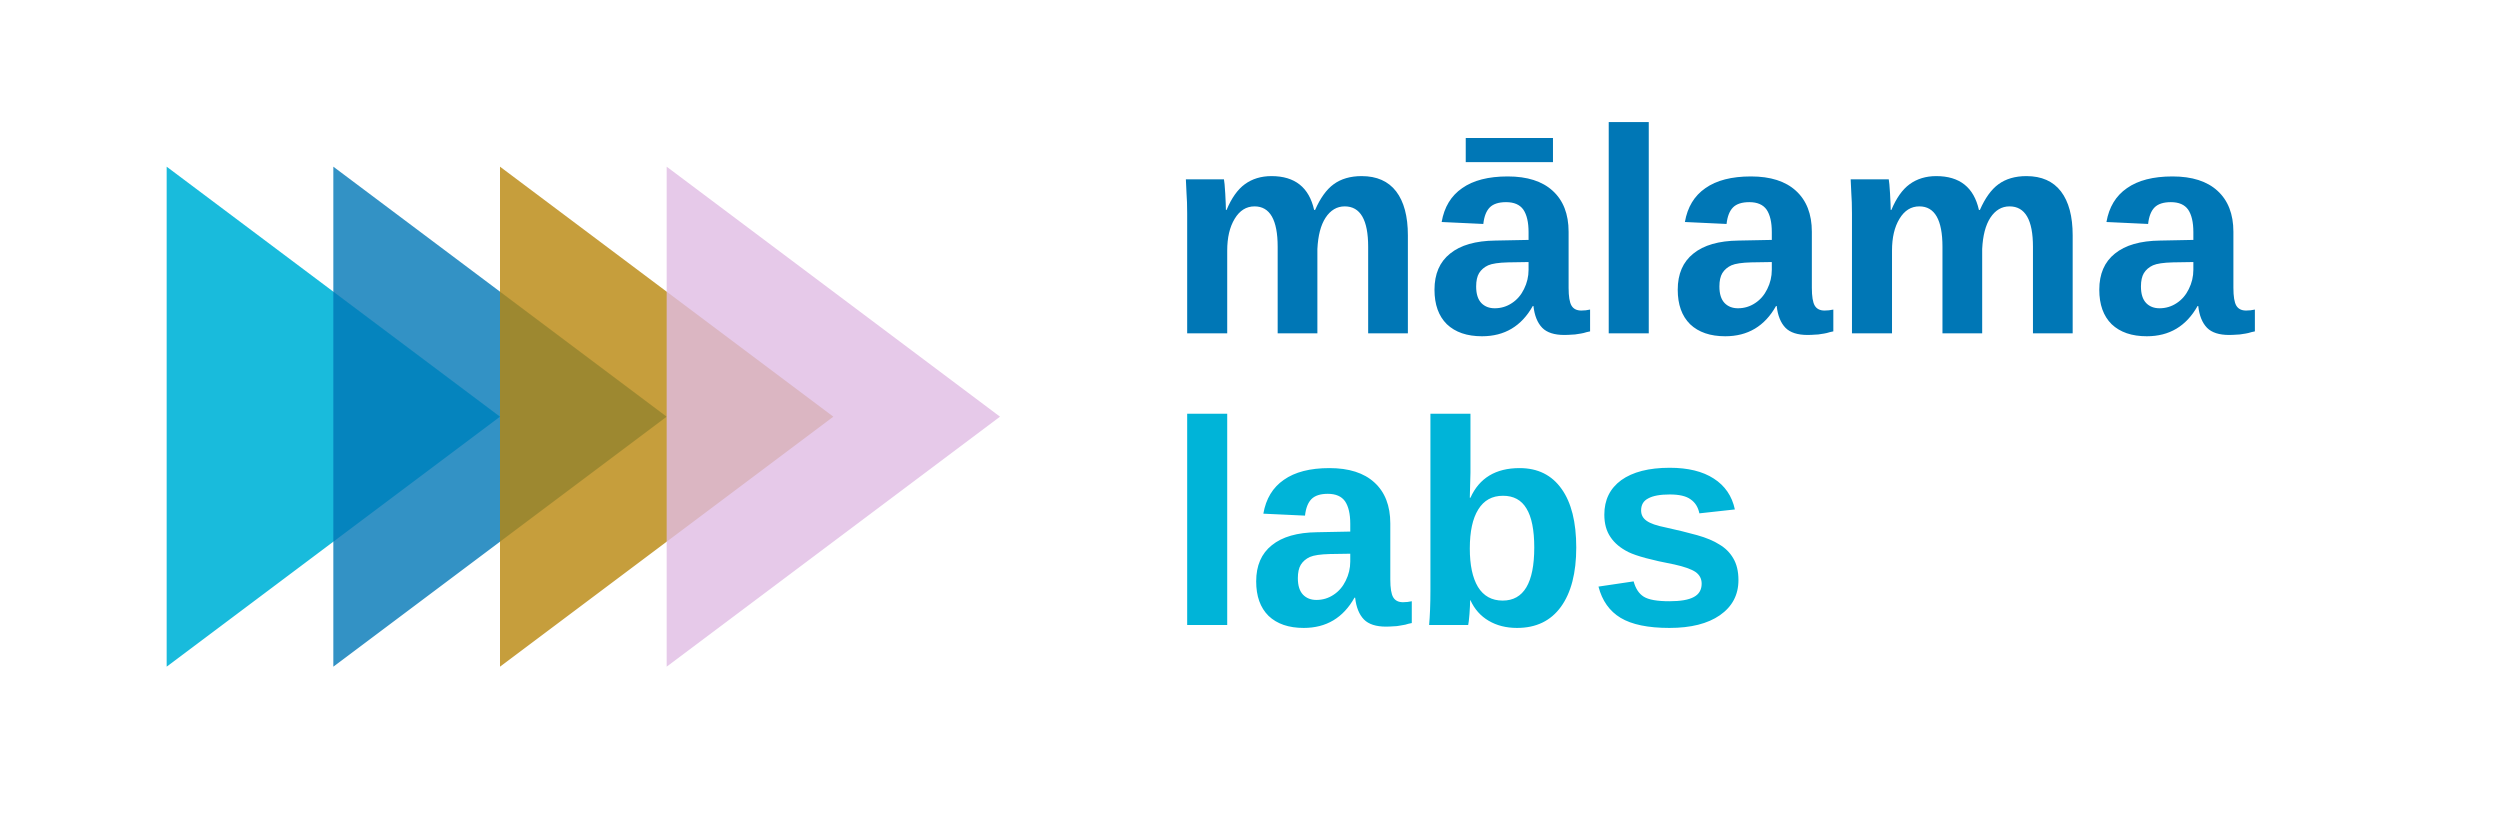
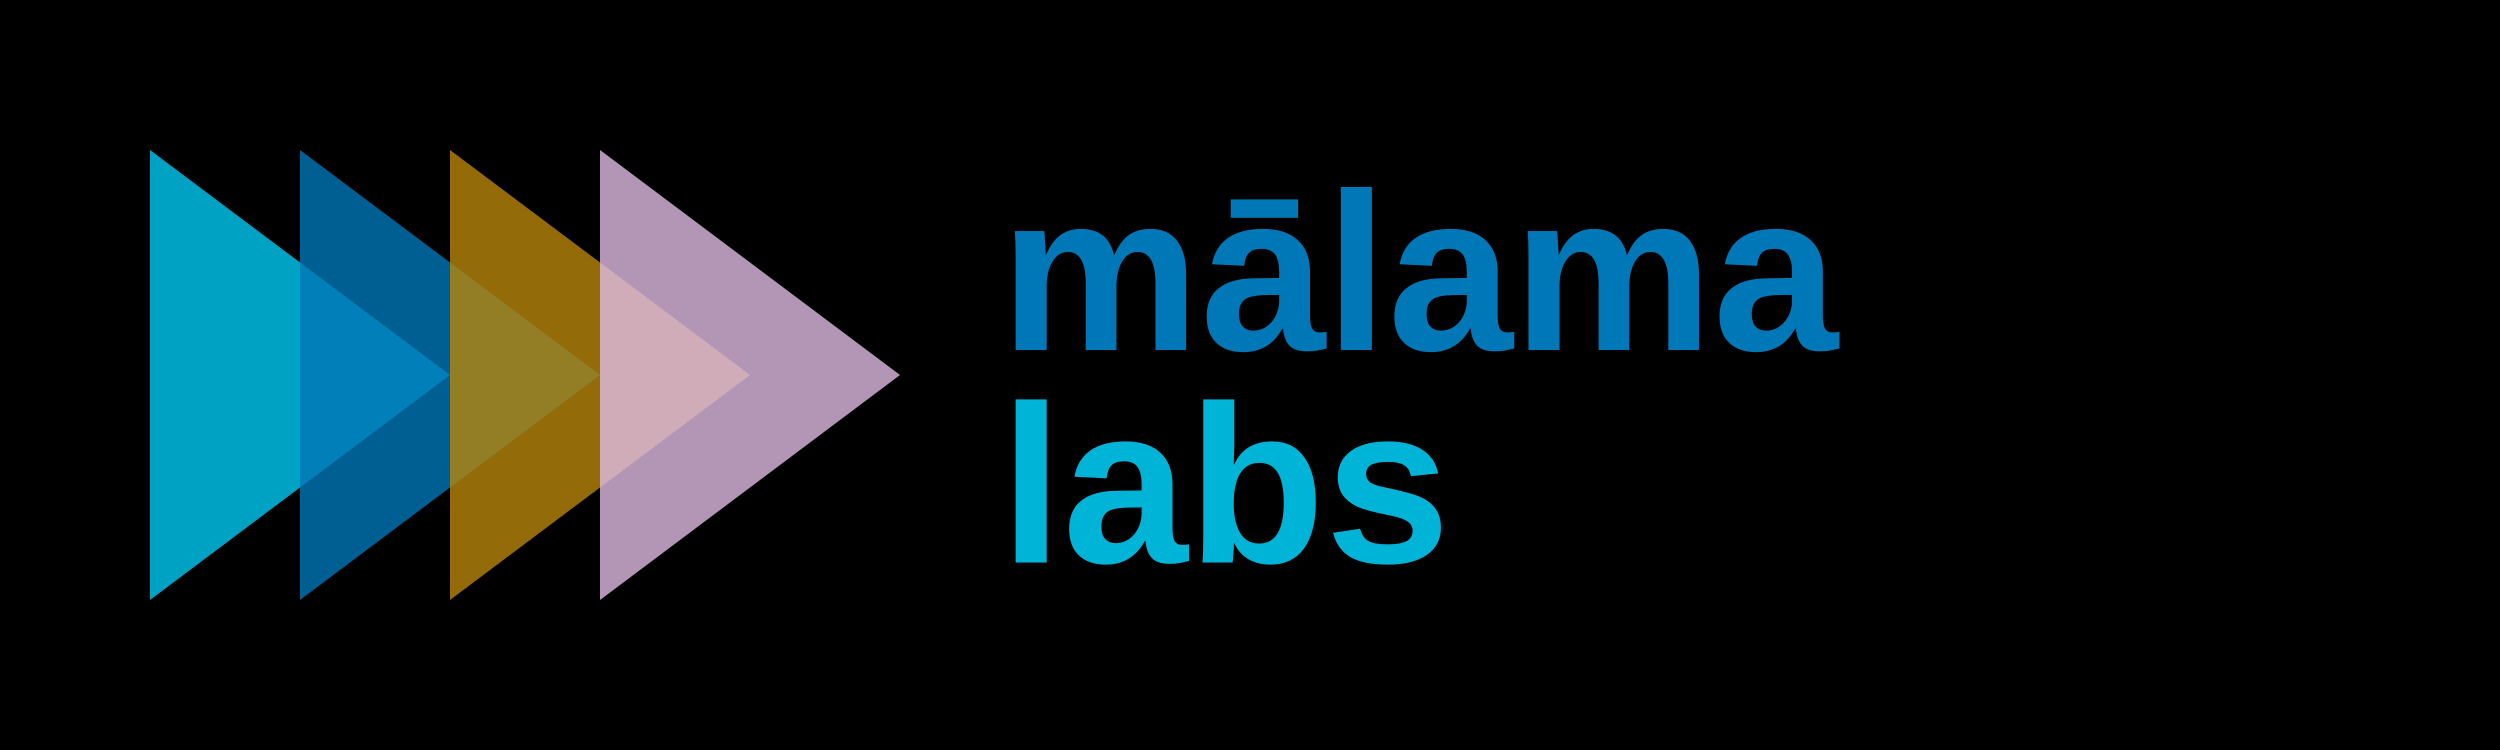
- <svg xmlns="http://www.w3.org/2000/svg" width="120" height="40" viewBox="0 0 120 40" fill="none">
+ <svg xmlns="http://www.w3.org/2000/svg" width="200" height="60" viewBox="0 0 200 60" fill="none">
+   <rect width="200" height="60" fill="#000000" />
  <g>
-     <path d="M8 8 L8 32 L24 20 Z" fill="#00B4D8" opacity="0.9" />
-     <path d="M16 8 L16 32 L32 20 Z" fill="#0077B6" opacity="0.8" />
-     <path d="M24 8 L24 32 L40 20 Z" fill="#B8860B" opacity="0.8" />
-     <path d="M32 8 L32 32 L48 20 Z" fill="#E0BBE4" opacity="0.8" />
+     <path d="M12 12 L12 48 L36 30 Z" fill="#00B4D8" opacity="0.9" />
+     <path d="M24 12 L24 48 L48 30 Z" fill="#0077B6" opacity="0.8" />
+     <path d="M36 12 L36 48 L60 30 Z" fill="#B8860B" opacity="0.8" />
+     <path d="M48 12 L48 48 L72 30 Z" fill="#E0BBE4" opacity="0.8" />
  </g>
-   <text x="56" y="16" font-family="Arial, sans-serif" font-size="14" font-weight="bold" fill="#0077B6">mālama</text>
-   <text x="56" y="30" font-family="Arial, sans-serif" font-size="14" font-weight="bold" fill="#00B4D8">labs</text>
+   <text x="80" y="28" font-family="Arial, sans-serif" font-size="18" font-weight="bold" fill="#0077B6">mālama</text>
+   <text x="80" y="45" font-family="Arial, sans-serif" font-size="18" font-weight="bold" fill="#00B4D8">labs</text>
</svg>
